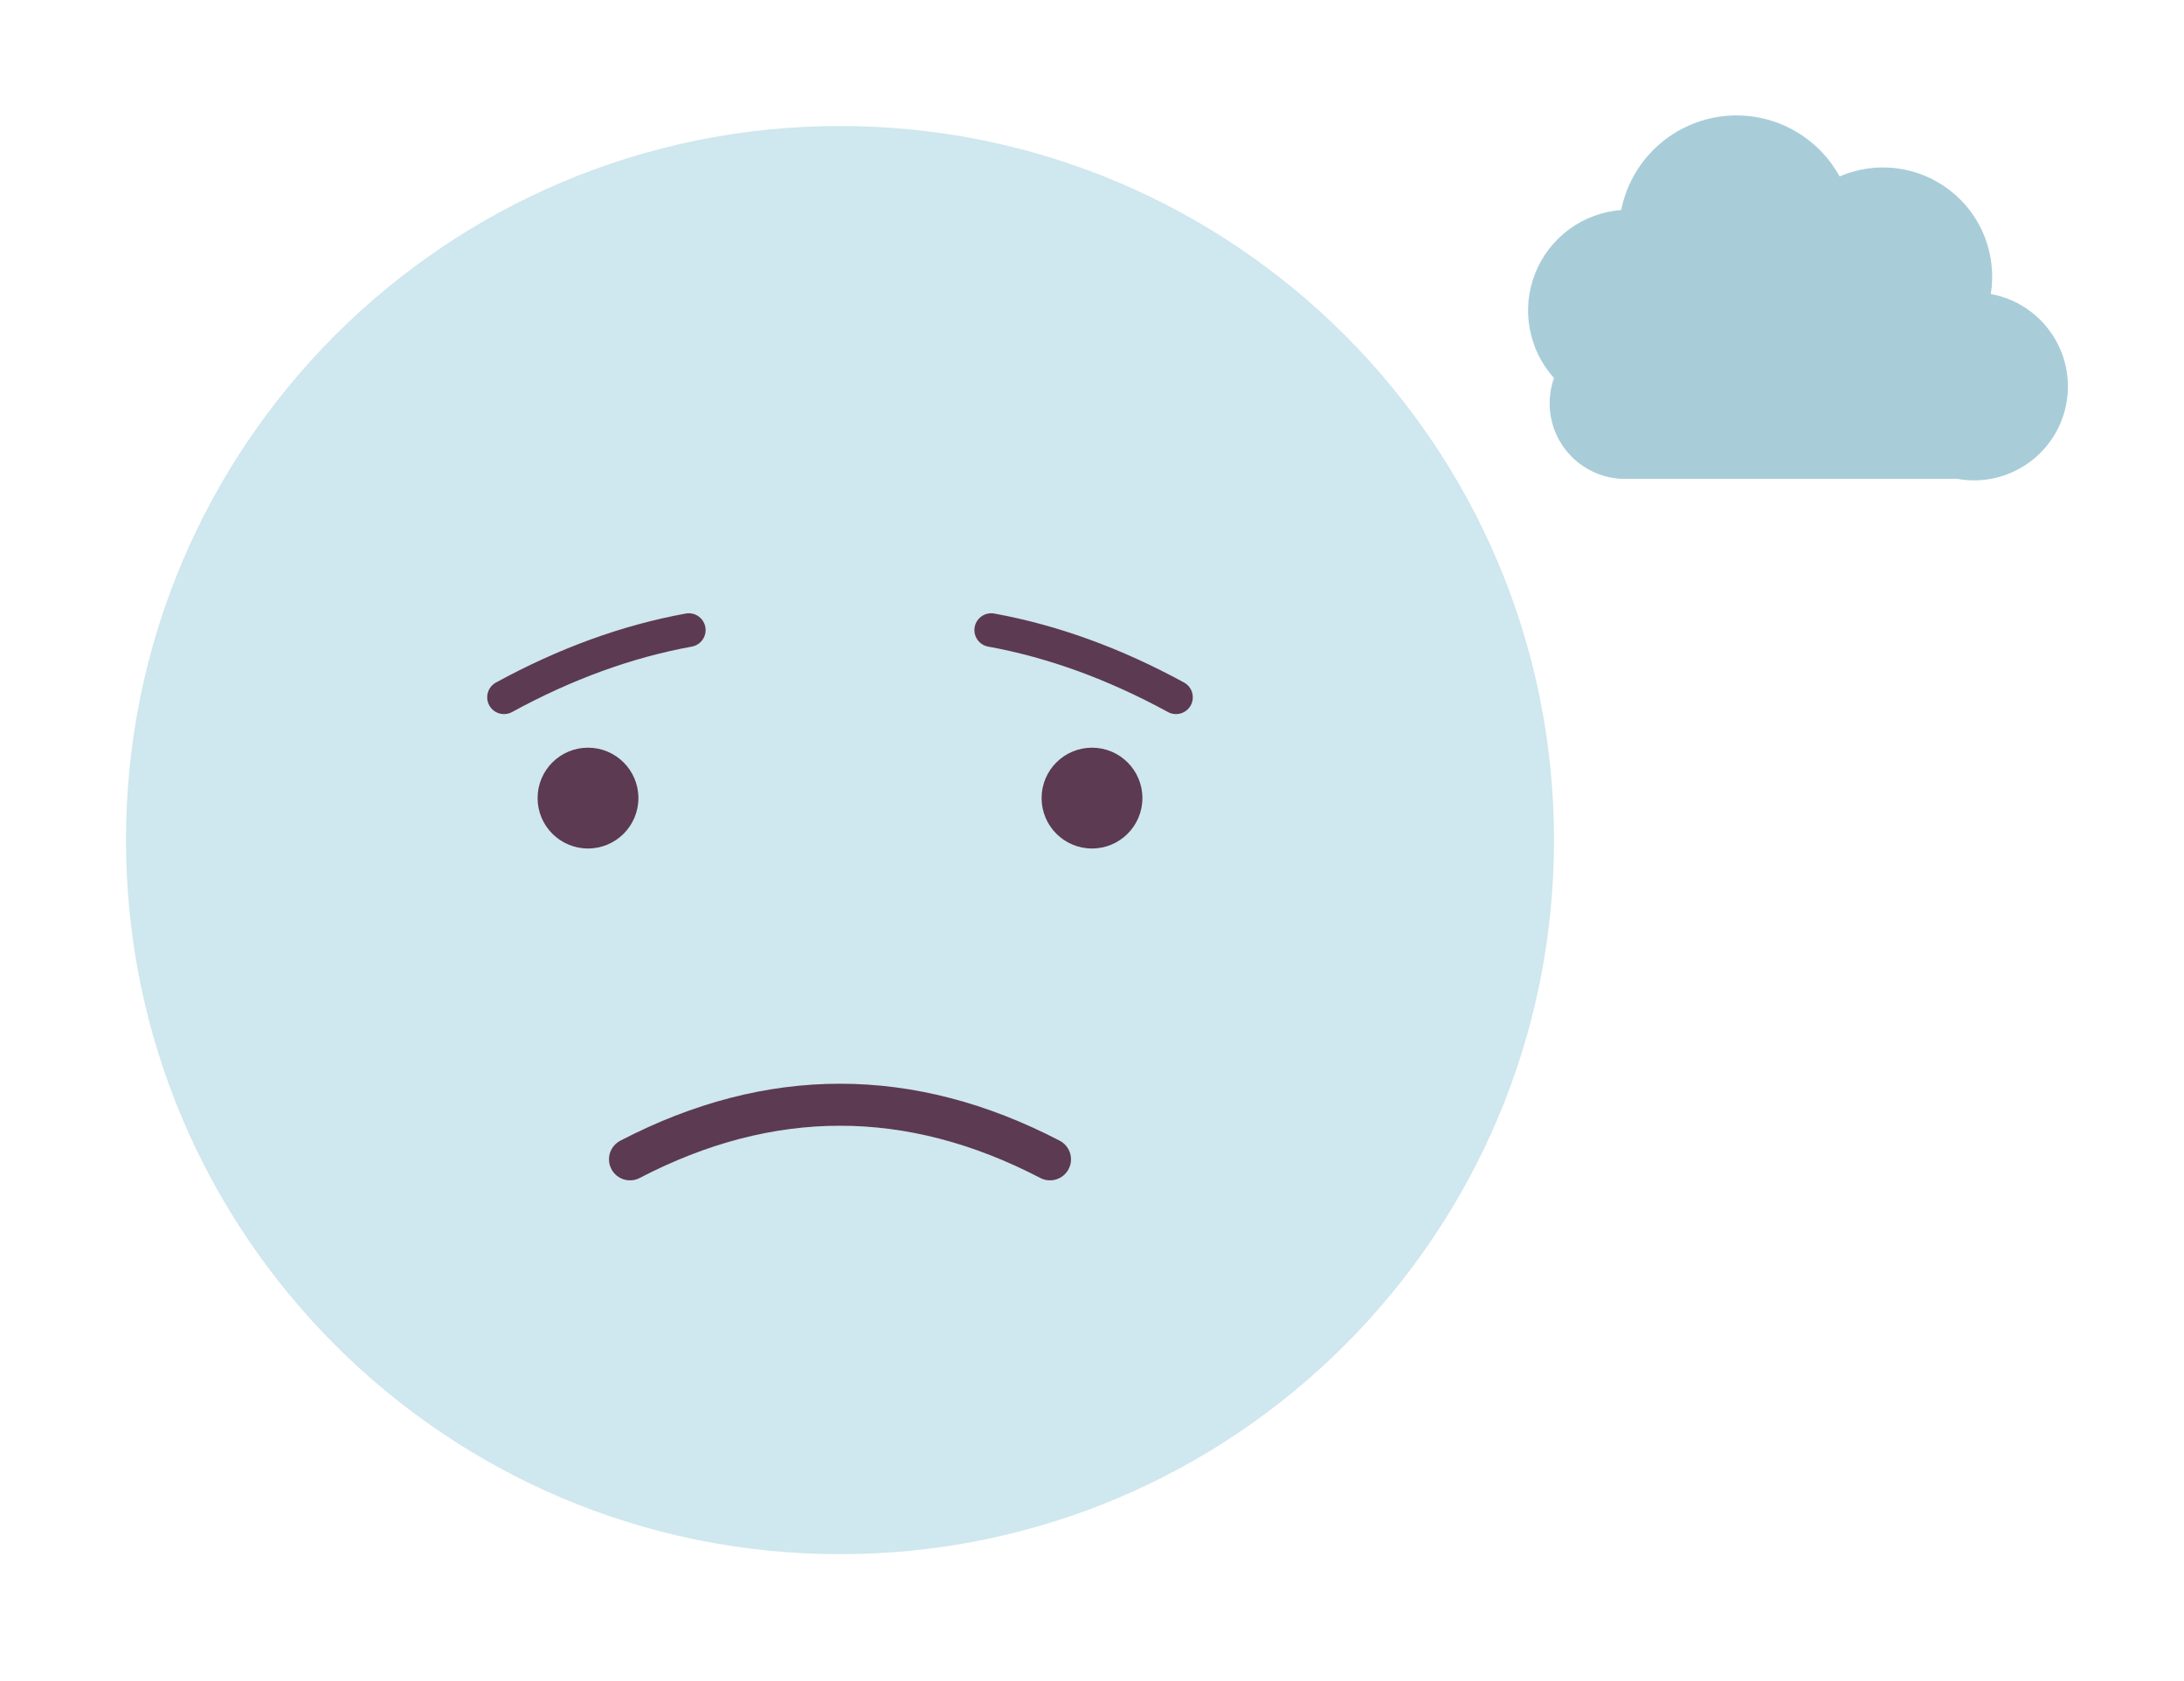
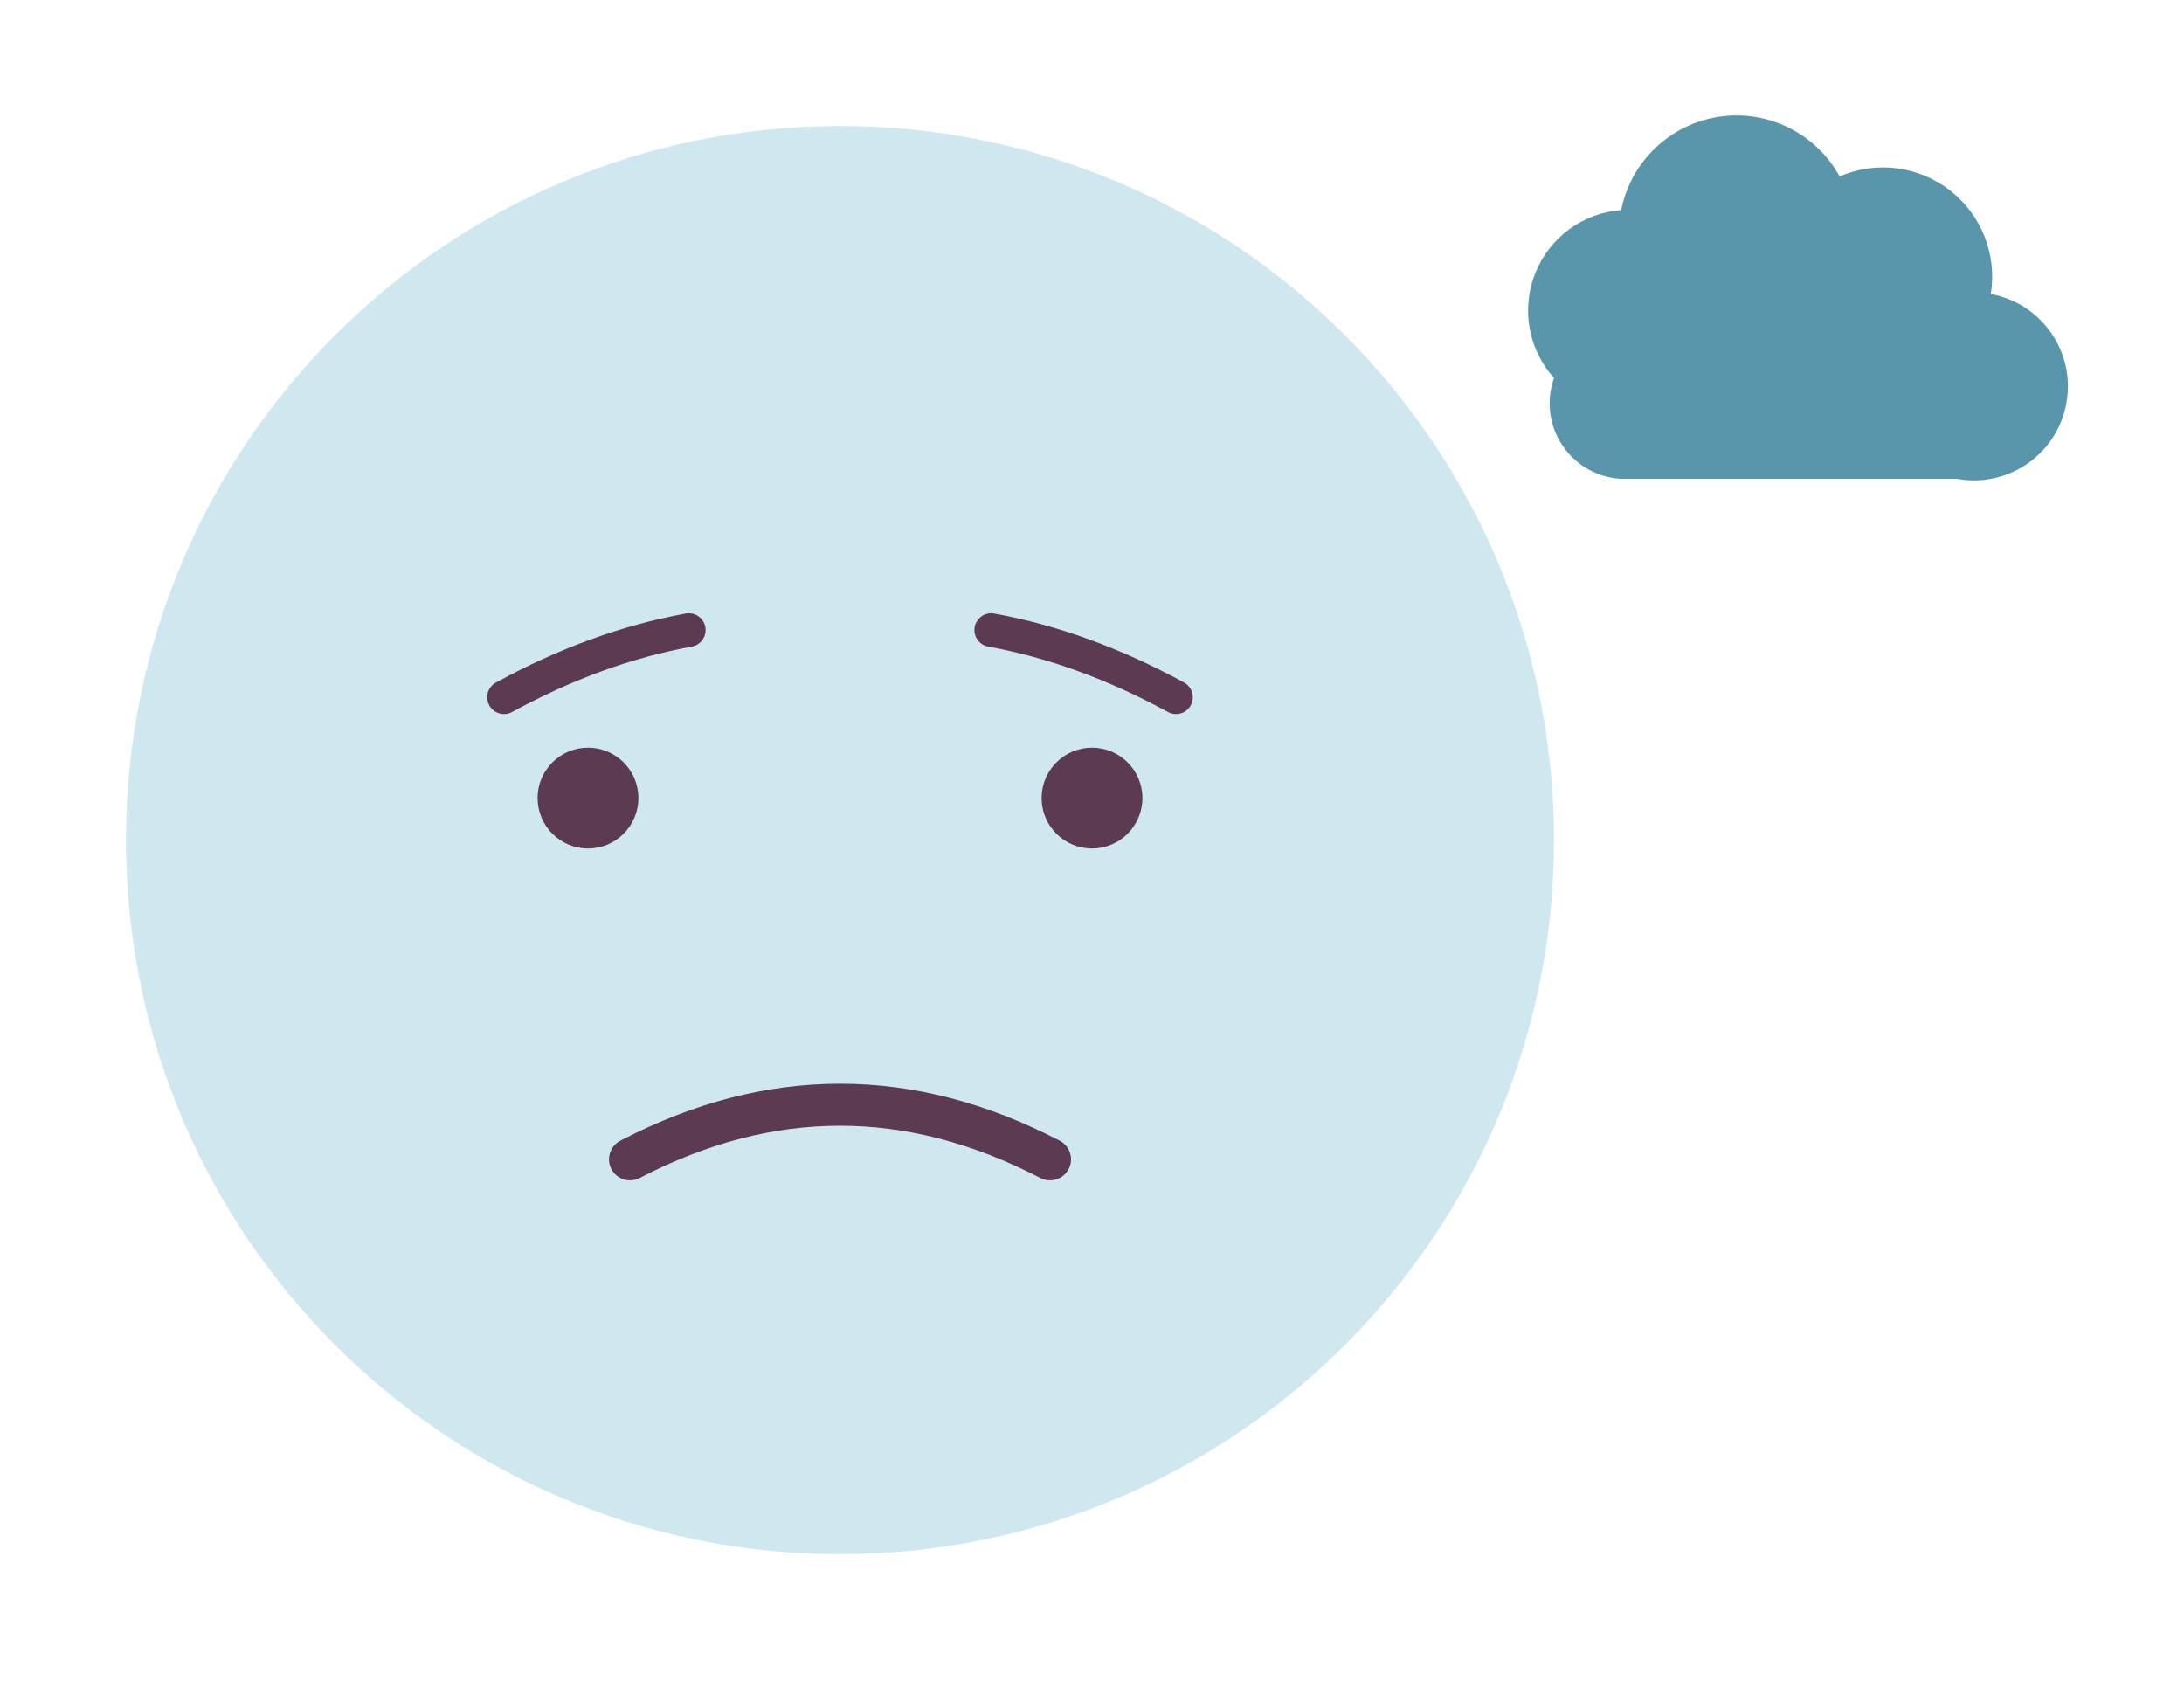
<svg xmlns="http://www.w3.org/2000/svg" viewBox="0 0 260 200">
  <circle cx="100" cy="100" r="85" fill="#cfe7ee" />
  <circle cx="70" cy="95" r="6" fill="#5b3a52" />
  <circle cx="130" cy="95" r="6" fill="#5b3a52" />
  <path d="M60 83 Q71 77 82 75" stroke="#5b3a52" stroke-width="4" fill="none" stroke-linecap="round" />
  <path d="M140 83 Q129 77 118 75" stroke="#5b3a52" stroke-width="4" fill="none" stroke-linecap="round" />
  <path d="M75 138 Q100 125 125 138" stroke="#5b3a52" stroke-width="5" fill="none" stroke-linecap="round" />
-   <path d="M185 45            a12 12 0 0 1 8 -20            a14 14 0 0 1 26 -4            a13 13 0 0 1 18 14            a11 11 0 0 1 -4 22            h-40            a9 9 0 0 1 -8 -12 z" fill="#a8cdd9" />
+   <path d="M185 45            a12 12 0 0 1 8 -20            a14 14 0 0 1 26 -4            a13 13 0 0 1 18 14            a11 11 0 0 1 -4 22            h-40            a9 9 0 0 1 -8 -12 z" fill="#5a96ab" />
</svg>
